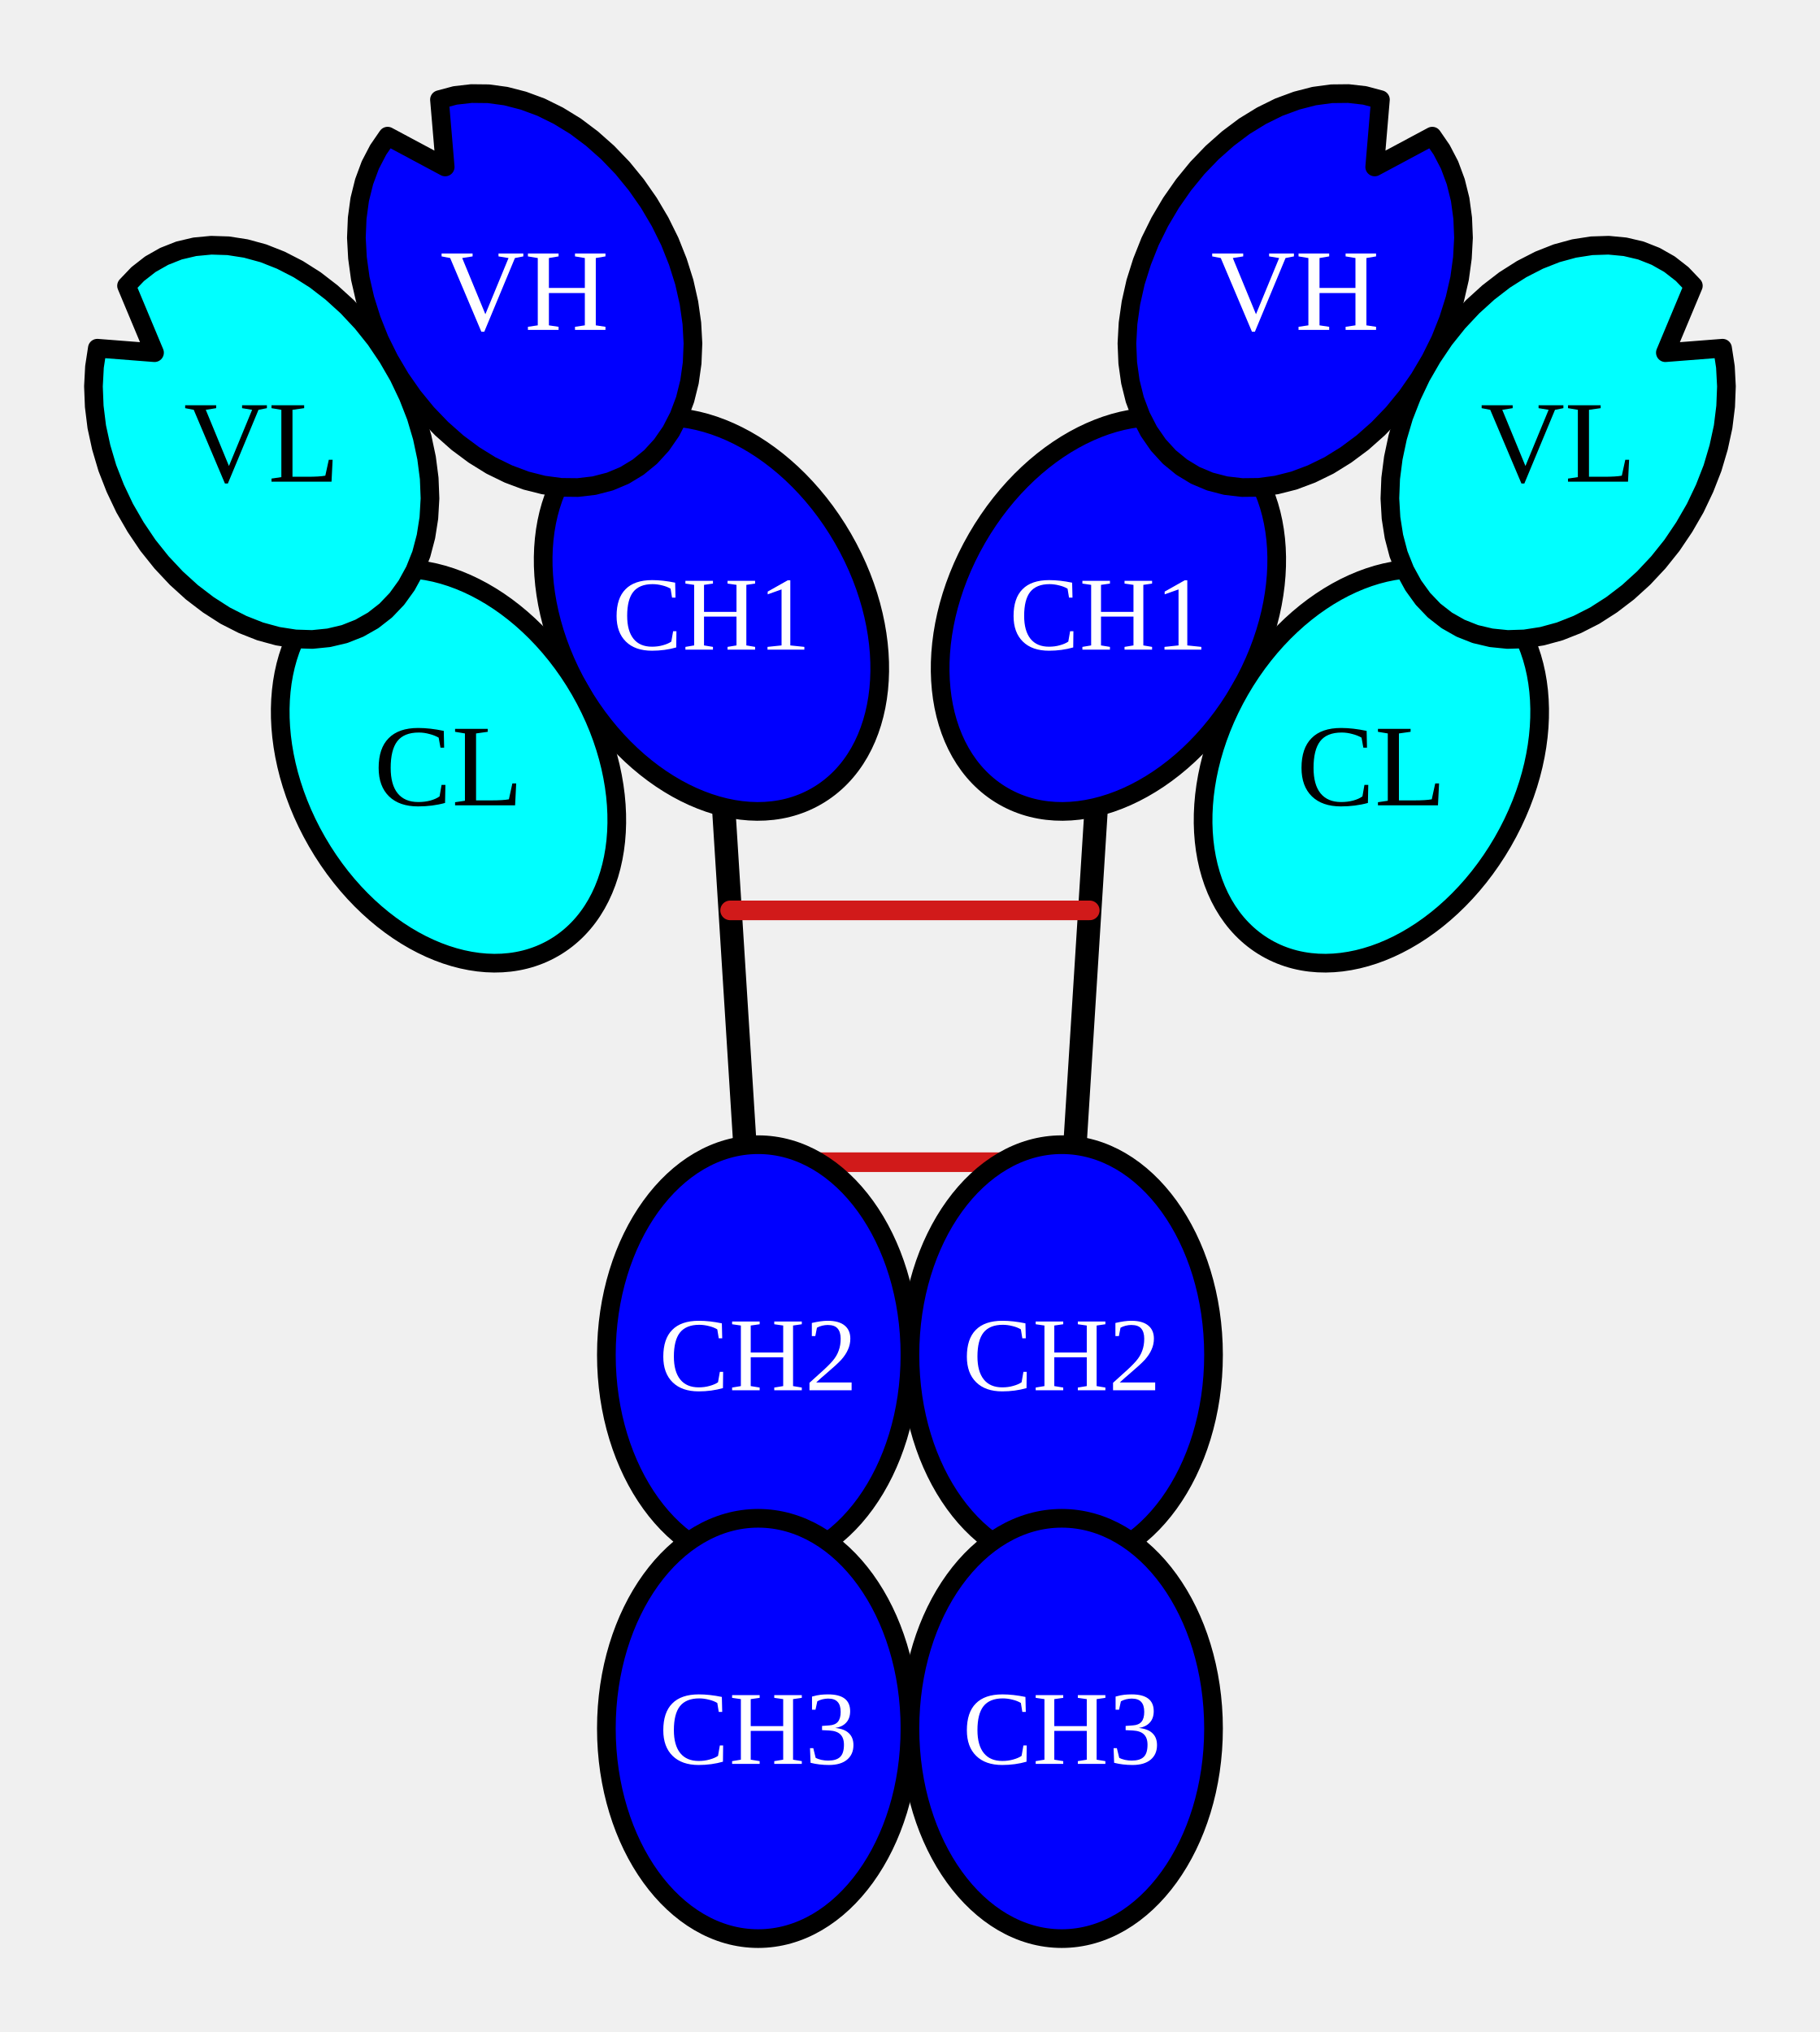
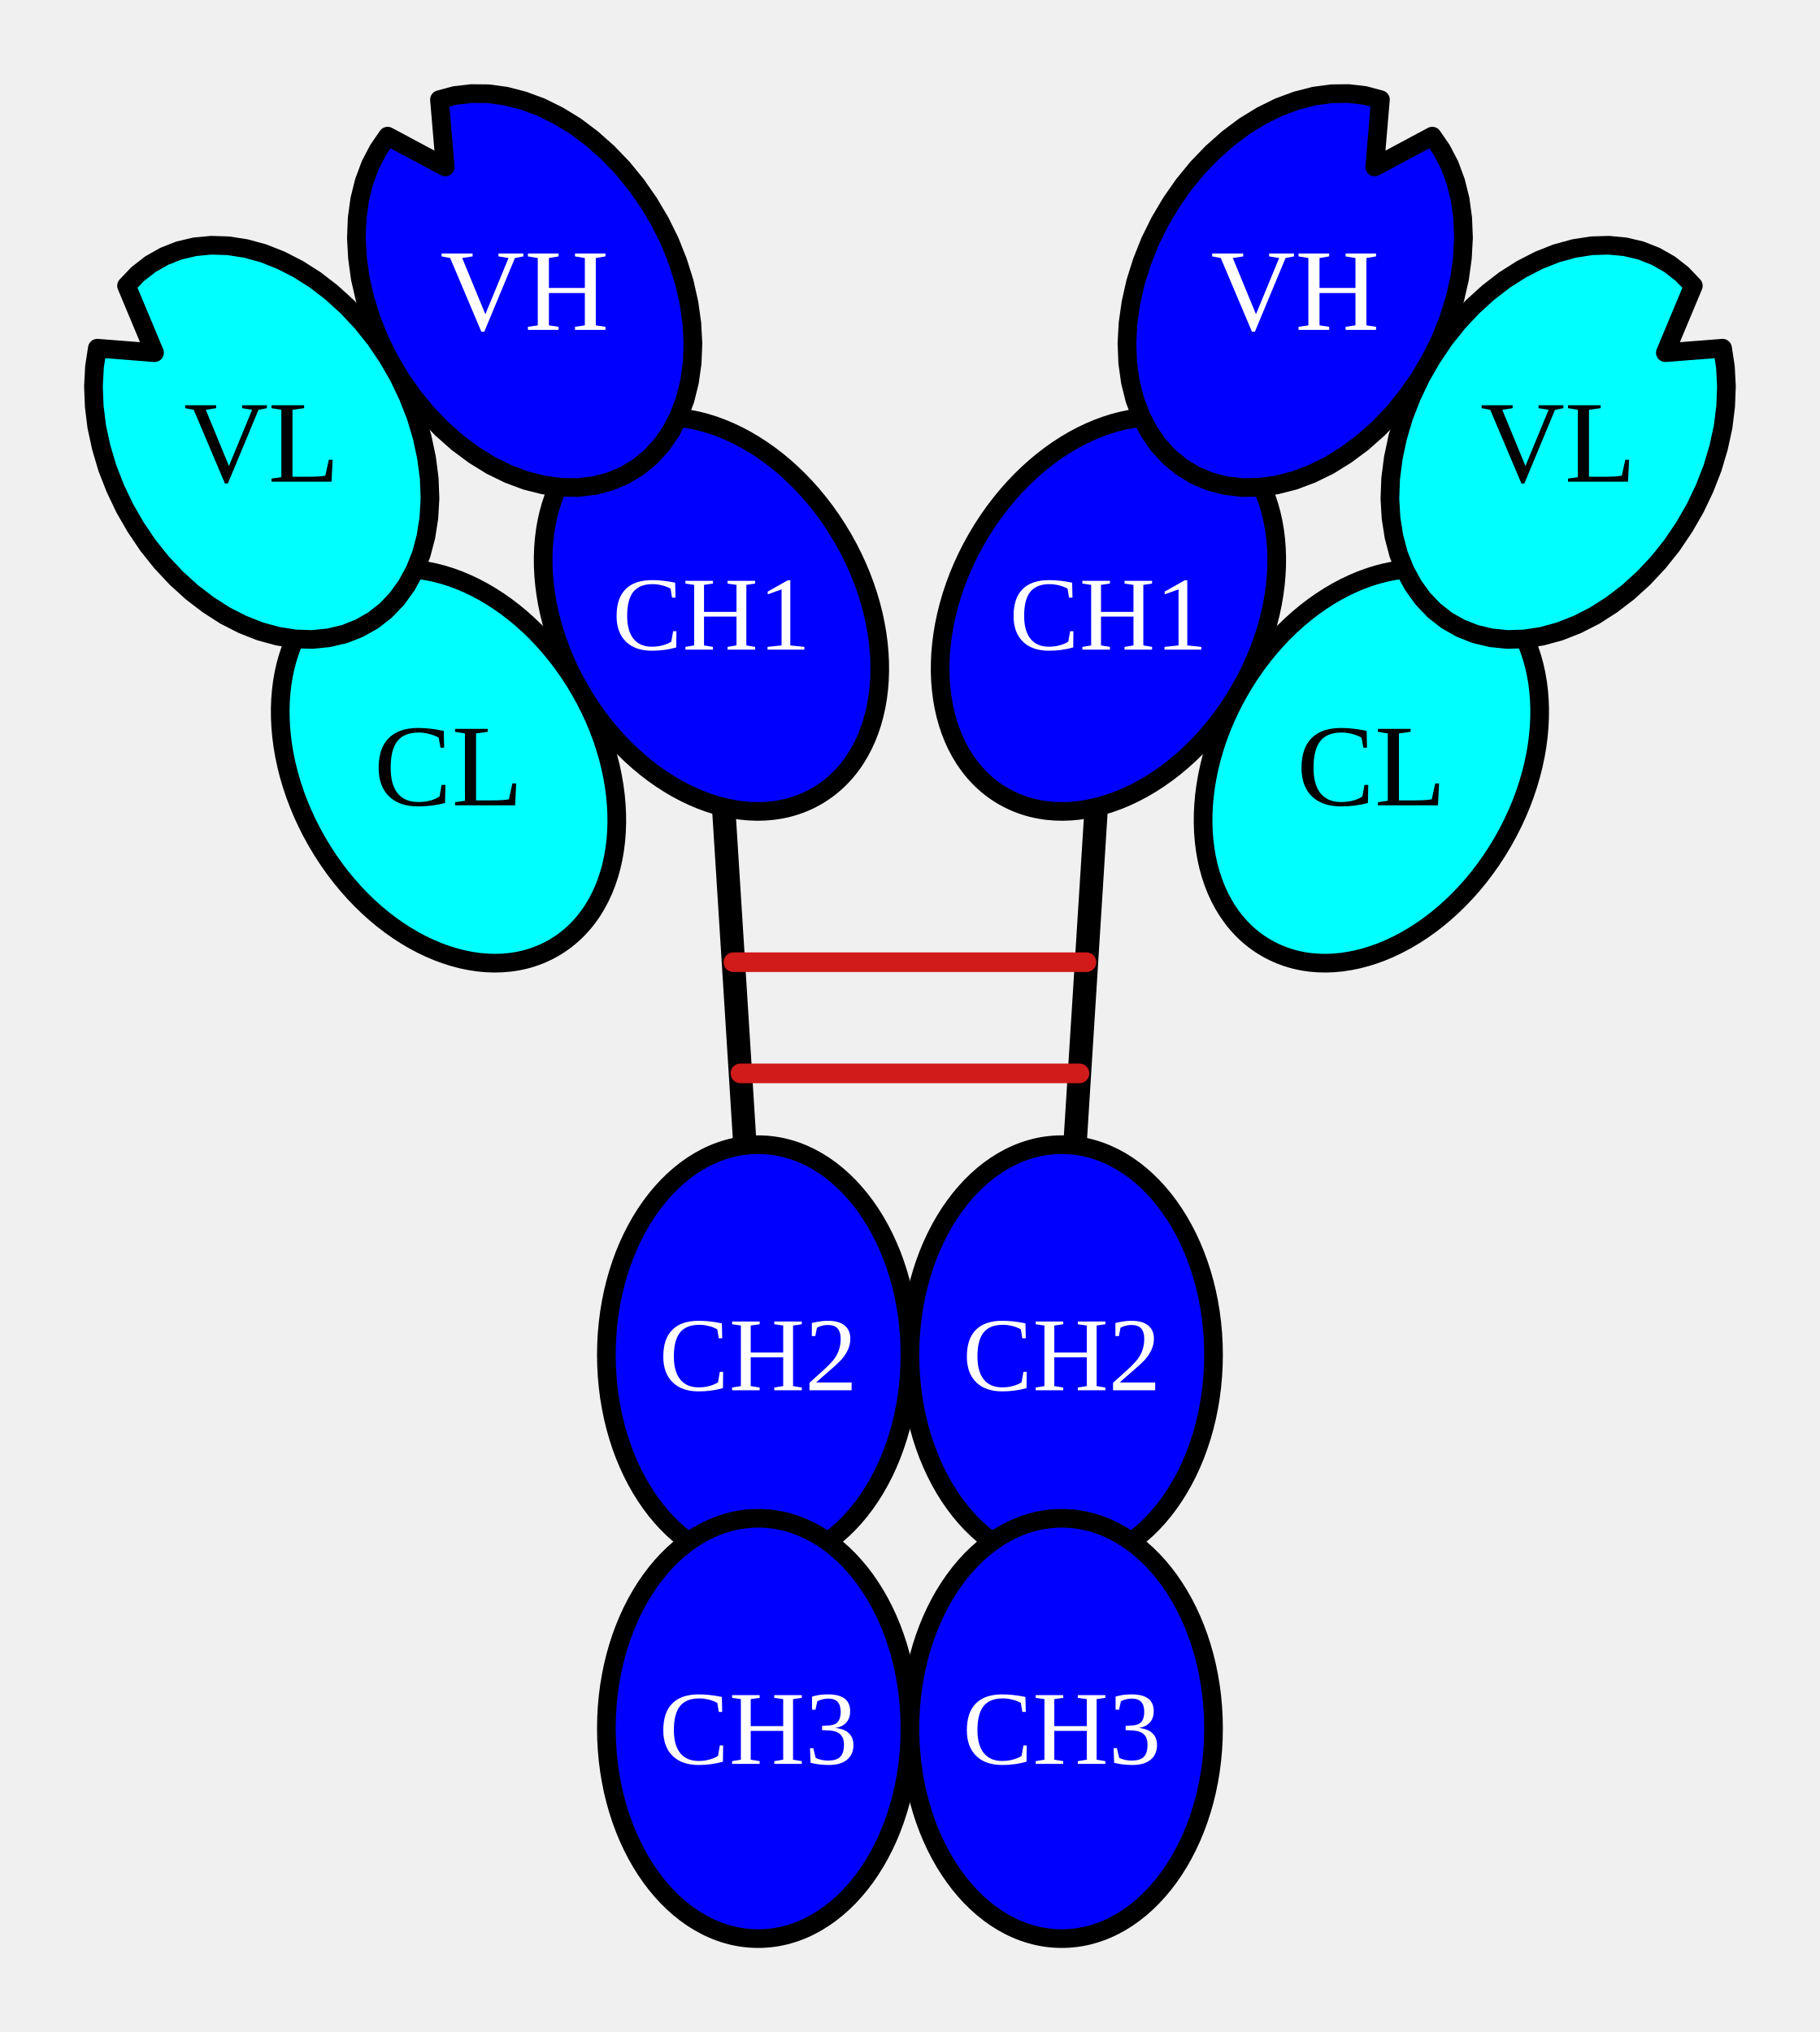
<svg xmlns="http://www.w3.org/2000/svg" width="233.79" height="261.07" viewBox="0 0 233.79 261.07">
  <g transform="translate(116.9,123.07) scale(1.5)">
    <line x1="-17" y1="-29.44" x2="-13" y2="34" stroke="#000000" stroke-width="2" stroke-linecap="round" />
    <line x1="17" y1="-29.44" x2="13" y2="34" stroke="#000000" stroke-width="2" stroke-linecap="round" />
-     <line x1="-15.4" y1="-4.07" x2="15.4" y2="-4.07" stroke="#D11A1A" stroke-width="1.68" stroke-linecap="round" />
-     <line x1="-14.04" y1="17.5" x2="14.04" y2="17.5" stroke="#D11A1A" stroke-width="1.68" stroke-linecap="round" />
+     <line x1="-15.12" y1="0.37" x2="15.12" y2="0.37" stroke="#D11A1A" stroke-width="1.68" stroke-linecap="round" />
+     <line x1="-14.52" y1="9.89" x2="14.52" y2="9.89" stroke="#D11A1A" stroke-width="1.68" stroke-linecap="round" />
    <g transform="translate(-13,34) rotate(0)">
      <ellipse rx="13" ry="18" fill="#0000FF" stroke="#000000" stroke-width="1.6" />
      <text x="0" y="0" font-size="9" font-family="'Times New Roman', Times, serif" fill="#FFFFFF" text-anchor="middle" dominant-baseline="central" transform="rotate(0 0 0)">CH2</text>
    </g>
    <g transform="translate(13,34) rotate(0)">
      <ellipse rx="13" ry="18" fill="#0000FF" stroke="#000000" stroke-width="1.6" />
      <text x="0" y="0" font-size="9" font-family="'Times New Roman', Times, serif" fill="#FFFFFF" text-anchor="middle" dominant-baseline="central" transform="rotate(0 0 0)">CH2</text>
    </g>
    <g transform="translate(-13,66) rotate(0)">
      <ellipse rx="13" ry="18" fill="#0000FF" stroke="#000000" stroke-width="1.6" />
      <text x="0" y="0" font-size="9" font-family="'Times New Roman', Times, serif" fill="#FFFFFF" text-anchor="middle" dominant-baseline="central" transform="rotate(0 0 0)">CH3</text>
    </g>
    <g transform="translate(13,66) rotate(0)">
      <ellipse rx="13" ry="18" fill="#0000FF" stroke="#000000" stroke-width="1.6" />
      <text x="0" y="0" font-size="9" font-family="'Times New Roman', Times, serif" fill="#FFFFFF" text-anchor="middle" dominant-baseline="central" transform="rotate(0 0 0)">CH3</text>
    </g>
    <g transform="translate(-17,-29.44) rotate(-30)">
      <ellipse rx="13" ry="18" fill="#0000FF" stroke="#000000" stroke-width="1.6" />
      <text x="0" y="0" font-size="9" font-family="'Times New Roman', Times, serif" fill="#FFFFFF" text-anchor="middle" dominant-baseline="central" transform="rotate(30 0 0)">CH1</text>
    </g>
    <g transform="translate(-39.52,-16.44) rotate(-30)">
      <ellipse rx="13" ry="18" fill="#00FFFF" stroke="#000000" stroke-width="1.6" />
      <text x="0" y="0" font-size="10" font-family="'Times New Roman', Times, serif" fill="#000000" text-anchor="middle" dominant-baseline="central" transform="rotate(30 0 0)">CL</text>
    </g>
    <g transform="translate(-33,-57.16) rotate(-30)">
      <path d="M 1.86 -17.81 L 3.2 -17.45 L 4.49 -16.89 L 5.74 -16.15 L 6.93 -15.23 L 8.04 -14.14 L 9.07 -12.9 L 9.99 -11.52 L 10.81 -10.01 L 11.5 -8.39 L 12.07 -6.68 L 12.51 -4.9 L 12.81 -3.06 L 12.97 -1.19 L 12.99 0.7 L 12.87 2.57 L 12.6 4.42 L 12.2 6.22 L 11.66 7.95 L 11 9.59 L 10.22 11.13 L 9.32 12.55 L 8.32 13.83 L 7.23 14.96 L 6.06 15.92 L 4.83 16.71 L 3.54 17.32 L 2.21 17.74 L 0.86 17.96 L -0.5 17.99 L -1.85 17.82 L -3.19 17.45 L -4.49 16.89 L -5.74 16.15 L -6.93 15.23 L -8.04 14.15 L -9.06 12.91 L -9.99 11.53 L -10.8 10.02 L -11.5 8.4 L -12.07 6.69 L -12.51 4.91 L -12.81 3.07 L -12.97 1.2 L -12.99 -0.68 L -12.87 -2.56 L -12.6 -4.41 L -12.2 -6.21 L -11.67 -7.94 L -11 -9.58 L -10.22 -11.12 L -9.32 -12.54 L -8.33 -13.82 L -7.24 -14.95 L -6.07 -15.92 L -4.83 -16.71 L -3.55 -17.32 L -0.6 -12.57 Z" fill="#0000FF" stroke="#000000" stroke-width="1.6" stroke-linejoin="round" />
      <text x="0" y="0" font-size="10" font-family="'Times New Roman', Times, serif" fill="#FFFFFF" text-anchor="middle" dominant-baseline="central" transform="rotate(30 0 0)">VH</text>
    </g>
    <g transform="translate(-55.52,-44.16) rotate(-30)">
      <path d="M -3.32 -17.4 L -1.99 -17.79 L -0.63 -17.98 L 0.73 -17.97 L 2.08 -17.77 L 3.41 -17.37 L 4.7 -16.78 L 5.94 -16.01 L 7.12 -15.06 L 8.22 -13.95 L 9.22 -12.69 L 10.13 -11.28 L 10.93 -9.75 L 11.6 -8.12 L 12.15 -6.4 L 12.57 -4.6 L 12.85 -2.76 L 12.98 -0.88 L 12.98 1 L 12.83 2.87 L 12.55 4.71 L 12.12 6.5 L 11.56 8.22 L 10.88 9.85 L 10.08 11.37 L 9.16 12.77 L 8.15 14.02 L 7.05 15.13 L 5.87 16.06 L 4.62 16.82 L 3.33 17.4 L 2 17.79 L 0.64 17.98 L -0.72 17.97 L -2.07 17.77 L -3.4 17.37 L -4.69 16.79 L -5.93 16.02 L -7.11 15.07 L -8.21 13.96 L -9.22 12.69 L -10.13 11.29 L -10.92 9.76 L -11.6 8.13 L -12.15 6.41 L -12.57 4.61 L -12.85 2.77 L -12.98 0.89 L -12.98 -0.99 L -12.83 -2.86 L -12.55 -4.7 L -12.12 -6.49 L -11.57 -8.21 L -10.88 -9.84 L -10.08 -11.36 L -9.17 -12.76 L -8.16 -14.02 L -4.11 -11.24 Z" fill="#00FFFF" stroke="#000000" stroke-width="1.6" stroke-linejoin="round" />
      <text x="0" y="0" font-size="10" font-family="'Times New Roman', Times, serif" fill="#000000" text-anchor="middle" dominant-baseline="central" transform="rotate(30 0 0)">VL</text>
    </g>
    <g transform="translate(17,-29.44) rotate(30)">
      <ellipse rx="13" ry="18" fill="#0000FF" stroke="#000000" stroke-width="1.6" />
      <text x="0" y="0" font-size="9" font-family="'Times New Roman', Times, serif" fill="#FFFFFF" text-anchor="middle" dominant-baseline="central" transform="rotate(-30 0 0)">CH1</text>
    </g>
    <g transform="translate(39.52,-16.44) rotate(30)">
      <ellipse rx="13" ry="18" fill="#00FFFF" stroke="#000000" stroke-width="1.6" />
      <text x="0" y="0" font-size="10" font-family="'Times New Roman', Times, serif" fill="#000000" text-anchor="middle" dominant-baseline="central" transform="rotate(-30 0 0)">CL</text>
    </g>
    <g transform="translate(33,-57.16) rotate(30)">
      <path d="M 3.55 -17.32 L 4.83 -16.71 L 6.07 -15.92 L 7.24 -14.95 L 8.33 -13.82 L 9.32 -12.54 L 10.22 -11.12 L 11 -9.58 L 11.67 -7.94 L 12.2 -6.21 L 12.6 -4.41 L 12.87 -2.56 L 12.99 -0.68 L 12.97 1.2 L 12.81 3.07 L 12.51 4.91 L 12.07 6.69 L 11.5 8.4 L 10.8 10.02 L 9.99 11.53 L 9.06 12.91 L 8.04 14.15 L 6.93 15.23 L 5.74 16.15 L 4.49 16.89 L 3.19 17.45 L 1.85 17.82 L 0.5 17.99 L -0.86 17.96 L -2.21 17.74 L -3.54 17.32 L -4.83 16.71 L -6.06 15.92 L -7.23 14.96 L -8.32 13.83 L -9.32 12.55 L -10.22 11.13 L -11 9.59 L -11.66 7.95 L -12.2 6.22 L -12.6 4.42 L -12.87 2.57 L -12.99 0.7 L -12.97 -1.19 L -12.81 -3.06 L -12.51 -4.9 L -12.07 -6.68 L -11.5 -8.39 L -10.81 -10.01 L -9.99 -11.52 L -9.07 -12.9 L -8.04 -14.14 L -6.93 -15.23 L -5.74 -16.15 L -4.49 -16.89 L -3.2 -17.45 L -1.86 -17.81 L 0.6 -12.57 Z" fill="#0000FF" stroke="#000000" stroke-width="1.6" stroke-linejoin="round" />
      <text x="0" y="0" font-size="10" font-family="'Times New Roman', Times, serif" fill="#FFFFFF" text-anchor="middle" dominant-baseline="central" transform="rotate(-30 0 0)">VH</text>
    </g>
    <g transform="translate(55.52,-44.16) rotate(30)">
      <path d="M 8.16 -14.02 L 9.17 -12.76 L 10.08 -11.36 L 10.88 -9.84 L 11.57 -8.21 L 12.12 -6.49 L 12.55 -4.7 L 12.83 -2.86 L 12.98 -0.99 L 12.98 0.89 L 12.85 2.77 L 12.57 4.61 L 12.15 6.41 L 11.6 8.13 L 10.92 9.76 L 10.13 11.29 L 9.22 12.69 L 8.21 13.96 L 7.11 15.07 L 5.93 16.02 L 4.69 16.79 L 3.4 17.37 L 2.07 17.77 L 0.72 17.97 L -0.64 17.98 L -2 17.79 L -3.33 17.4 L -4.62 16.82 L -5.87 16.06 L -7.05 15.13 L -8.15 14.02 L -9.16 12.77 L -10.08 11.37 L -10.88 9.85 L -11.56 8.22 L -12.12 6.5 L -12.55 4.71 L -12.83 2.87 L -12.98 1 L -12.98 -0.88 L -12.85 -2.76 L -12.57 -4.6 L -12.15 -6.4 L -11.6 -8.12 L -10.93 -9.75 L -10.13 -11.28 L -9.22 -12.69 L -8.22 -13.95 L -7.12 -15.06 L -5.94 -16.01 L -4.7 -16.78 L -3.41 -17.37 L -2.08 -17.77 L -0.73 -17.97 L 0.63 -17.98 L 1.99 -17.79 L 3.32 -17.4 L 4.11 -11.24 Z" fill="#00FFFF" stroke="#000000" stroke-width="1.6" stroke-linejoin="round" />
      <text x="0" y="0" font-size="10" font-family="'Times New Roman', Times, serif" fill="#000000" text-anchor="middle" dominant-baseline="central" transform="rotate(-30 0 0)">VL</text>
    </g>
  </g>
</svg>
